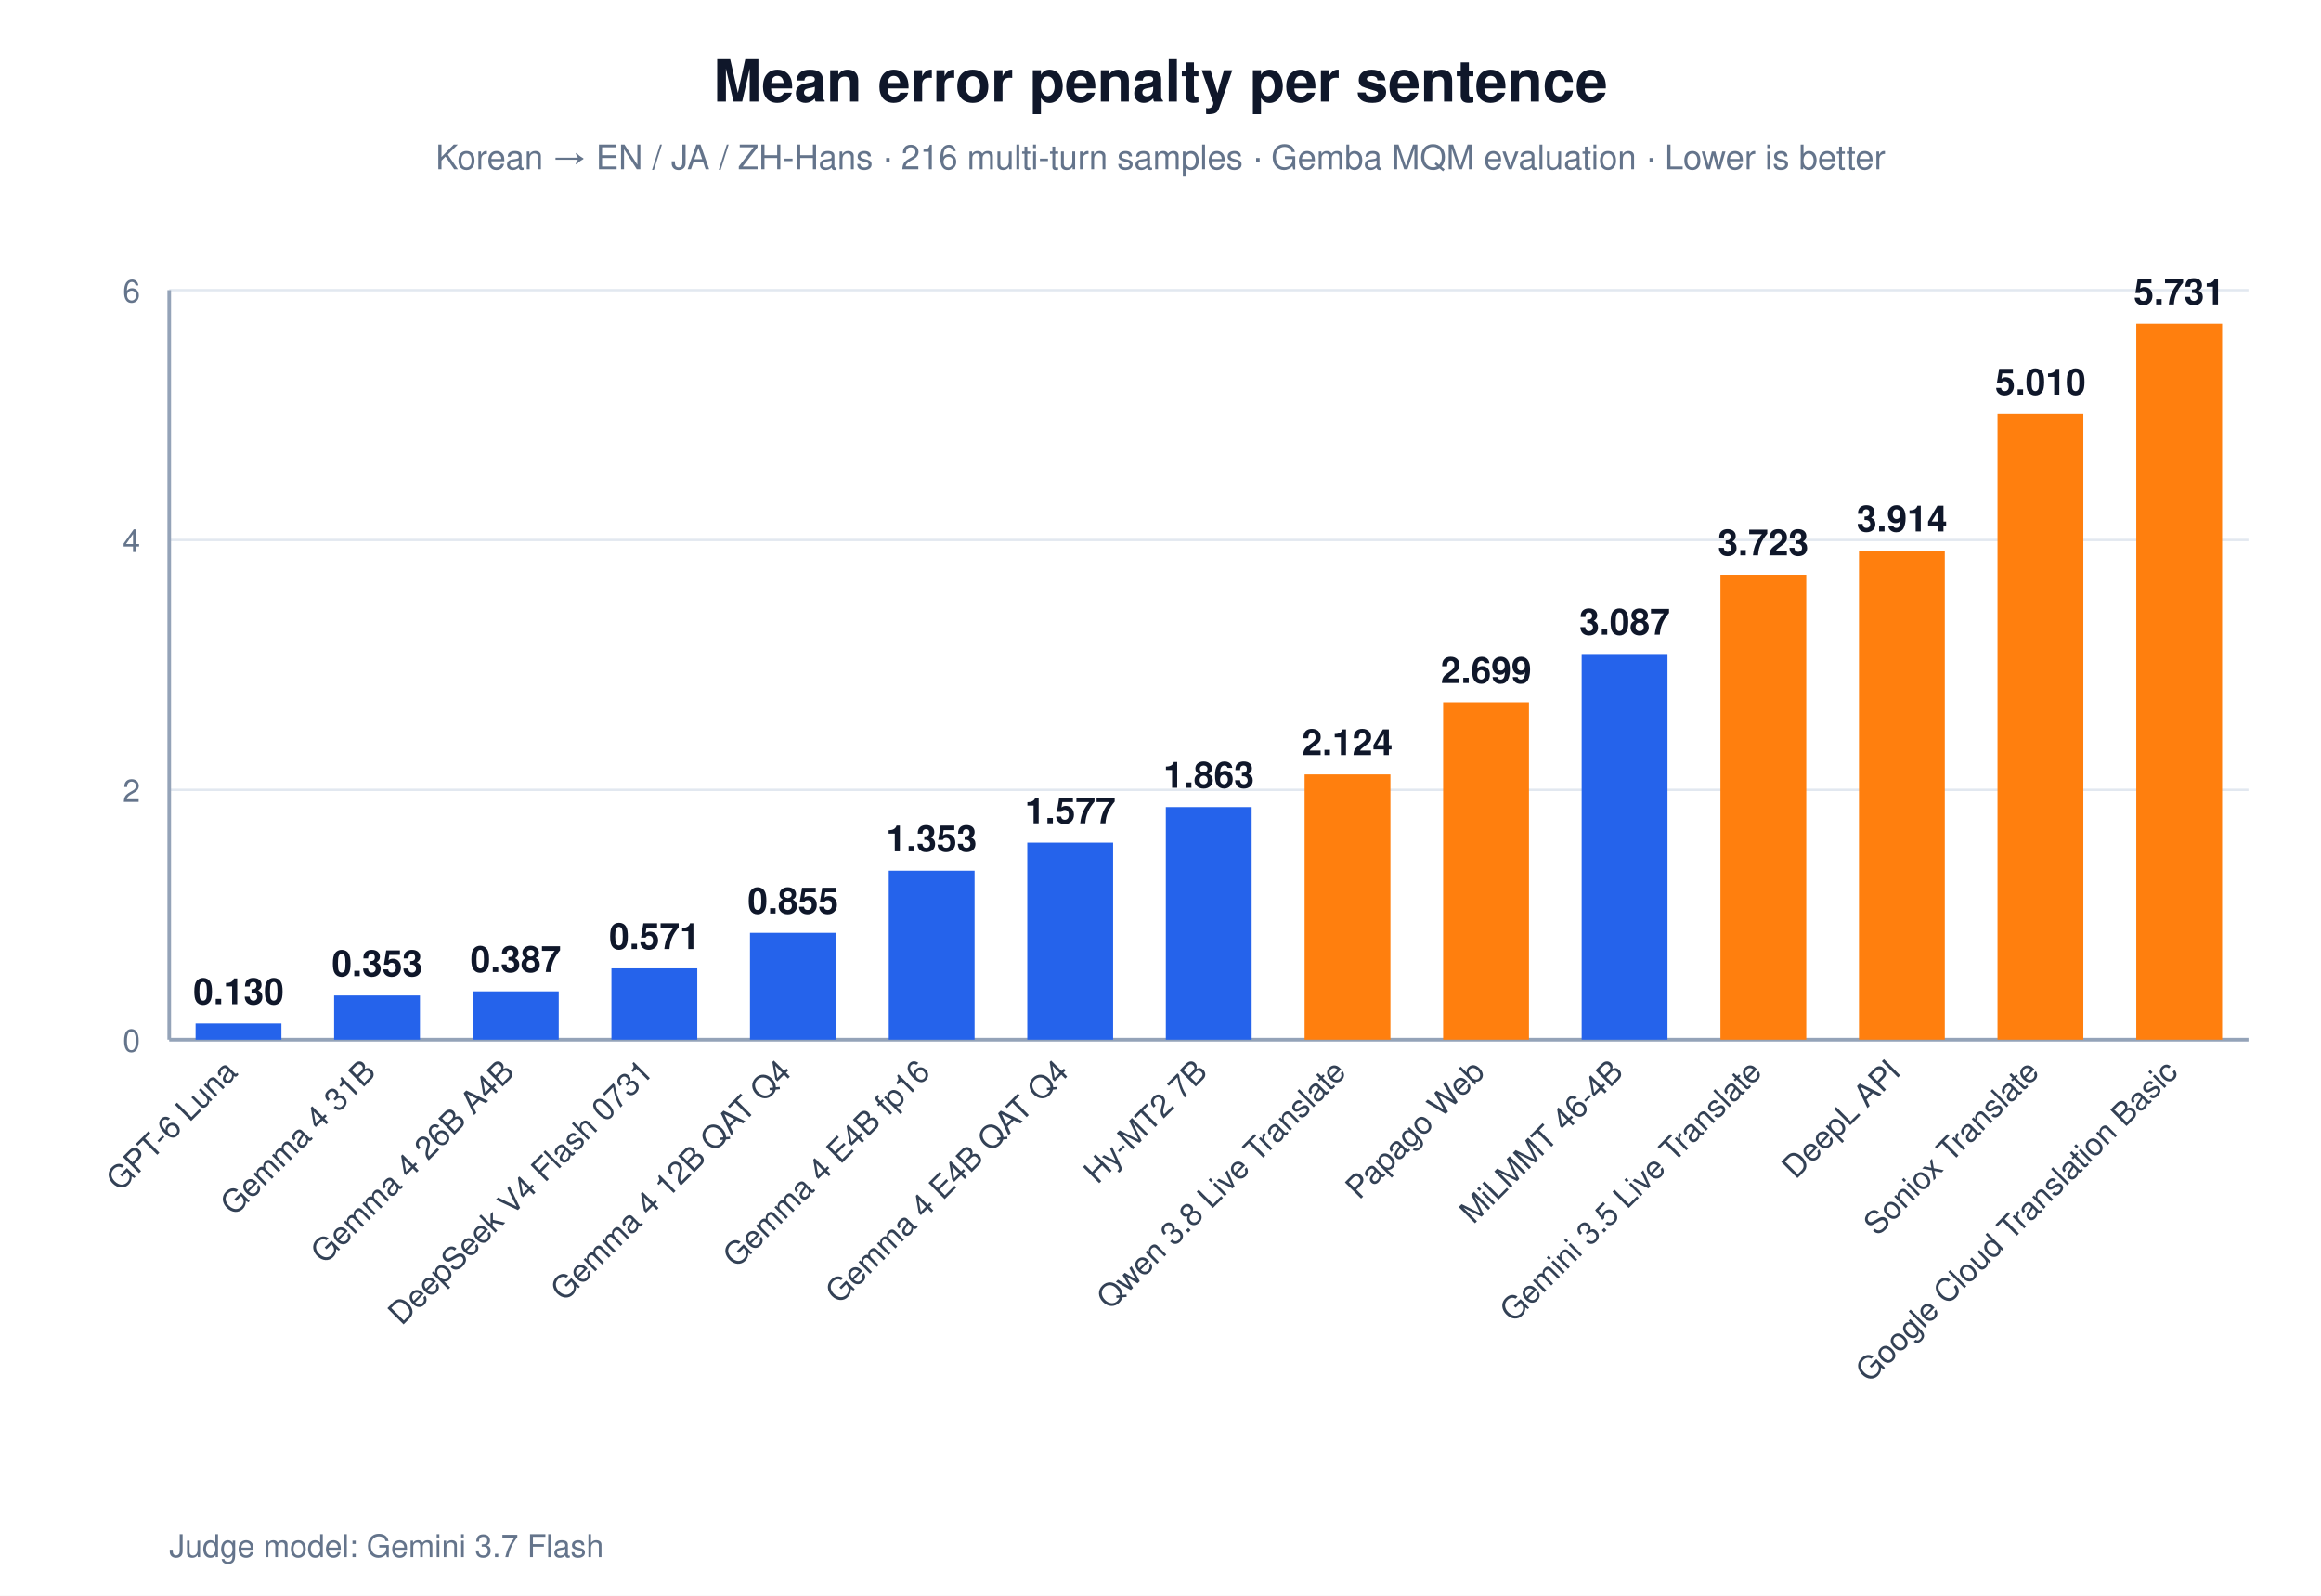
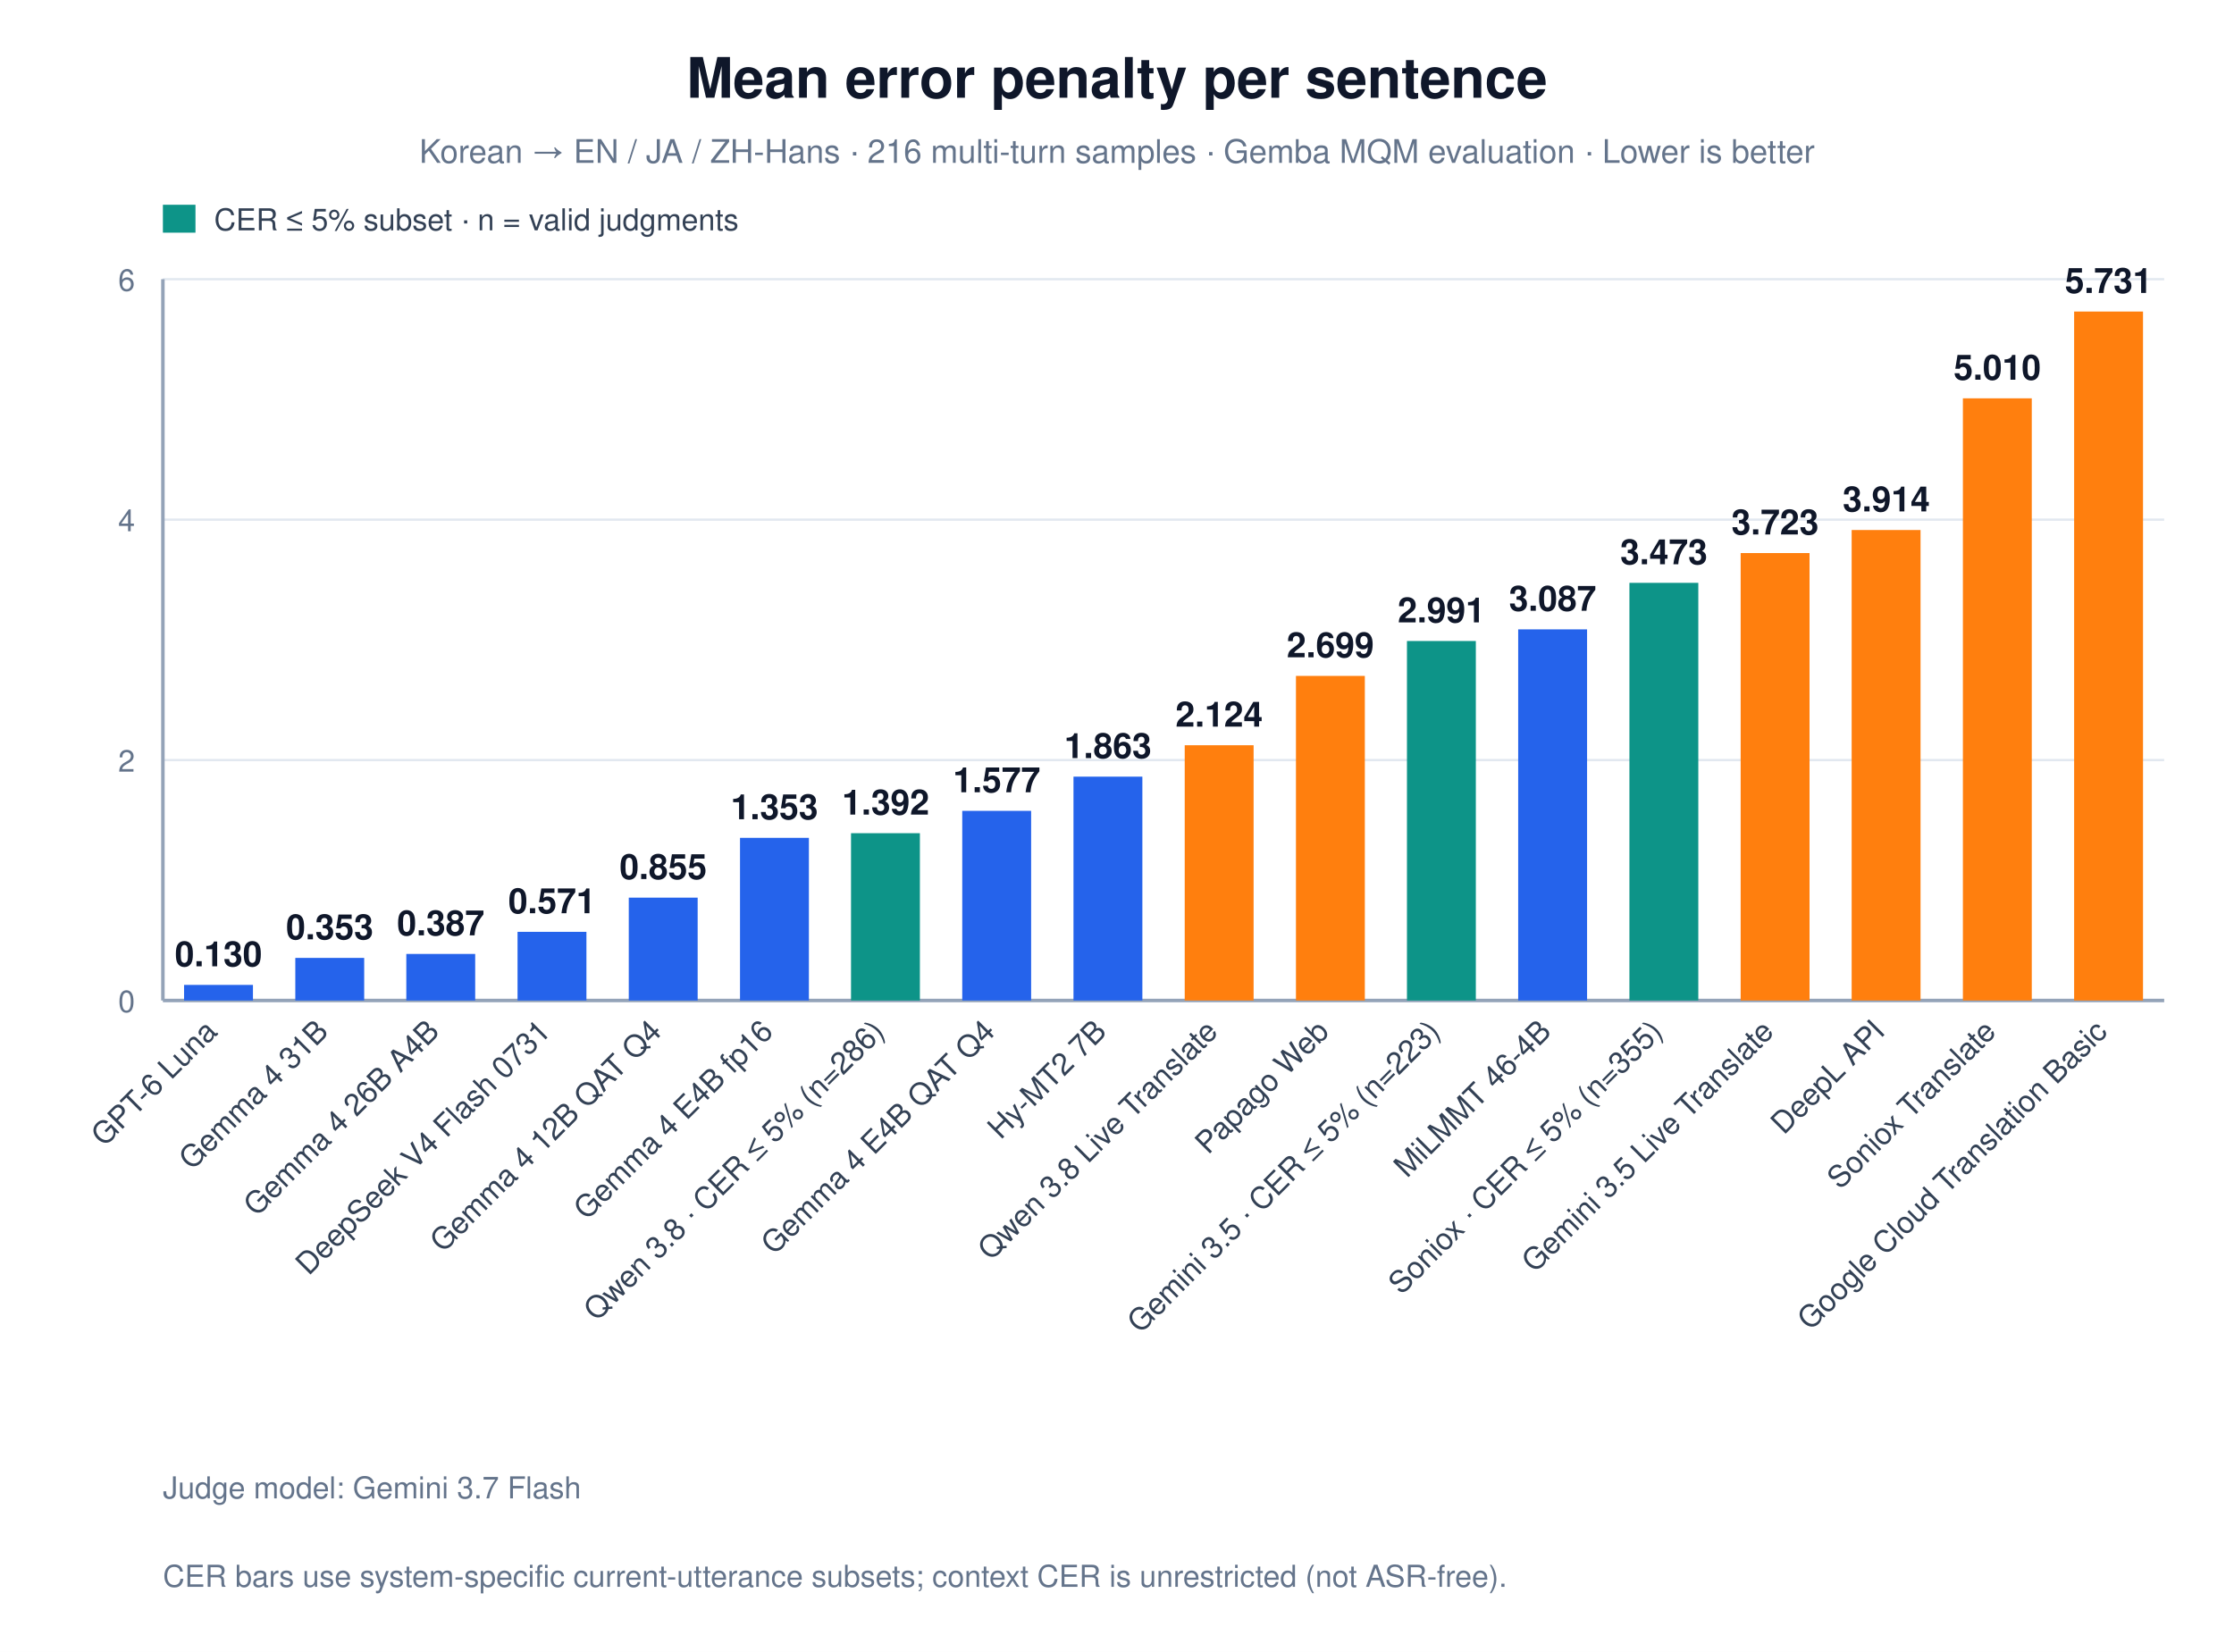
- <svg xmlns="http://www.w3.org/2000/svg" width="960" height="660" viewBox="0 0 960 660" role="img" aria-labelledby="column-chart-title column-chart-subtitle" font-family="Segoe UI, Helvetica, Arial, sans-serif">
+ <svg xmlns="http://www.w3.org/2000/svg" width="960" height="710" viewBox="0 0 960 710" role="img" aria-labelledby="column-chart-title column-chart-subtitle cer-legend cer-note" font-family="Segoe UI, Helvetica, Arial, sans-serif">
  <rect width="100%" height="100%" fill="#ffffff" />
  <text id="column-chart-title" x="480" y="42" font-size="24" font-weight="700" fill="#0f172a" text-anchor="middle">Mean error penalty per sentence</text>
  <text id="column-chart-subtitle" x="480" y="70" font-size="14" fill="#64748b" text-anchor="middle">Korean → EN / JA / ZH-Hans · 216 multi-turn samples · Gemba MQM evaluation · Lower is better</text>
  <line x1="70" y1="430" x2="930" y2="430" stroke="#e2e8f0" stroke-width="1" />
  <text x="58" y="435" font-size="13" fill="#64748b" text-anchor="end">0</text>
  <line x1="70" y1="326.667" x2="930" y2="326.667" stroke="#e2e8f0" stroke-width="1" />
  <text x="58" y="331.667" font-size="13" fill="#64748b" text-anchor="end">2</text>
  <line x1="70" y1="223.333" x2="930" y2="223.333" stroke="#e2e8f0" stroke-width="1" />
  <text x="58" y="228.333" font-size="13" fill="#64748b" text-anchor="end">4</text>
  <line x1="70" y1="120" x2="930" y2="120" stroke="#e2e8f0" stroke-width="1" />
  <text x="58" y="125" font-size="13" fill="#64748b" text-anchor="end">6</text>
  <line x1="70" y1="120" x2="70" y2="430" stroke="#94a3b8" stroke-width="1.5" />
  <line x1="70" y1="430" x2="930" y2="430" stroke="#94a3b8" stroke-width="1.5" />
  <g data-participant-id="gpt6-luna-openrouter">
-     <rect x="80.9" y="423.3" width="35.5" height="6.7" fill="#2563eb" />
-     <text x="98.7" y="415.3" font-size="15" font-weight="700" fill="#0f172a" text-anchor="middle">0.130</text>
-     <text x="98.7" y="444.0" font-size="13" fill="#334155" text-anchor="end" transform="rotate(-45 98.7 444)">GPT-6 Luna</text>
+     <rect x="79.1" y="423.3" width="29.6" height="6.7" fill="#2563eb" />
+     <text x="93.9" y="415.3" font-size="15" font-weight="700" fill="#0f172a" text-anchor="middle">0.130</text>
+     <text x="93.9" y="444.0" font-size="13" fill="#334155" text-anchor="end" transform="rotate(-45 93.9 444)">GPT-6 Luna</text>
  </g>
  <g data-participant-id="gemma4-31b">
-     <rect x="138.2" y="411.7" width="35.5" height="18.3" fill="#2563eb" />
-     <text x="156.0" y="403.7" font-size="15" font-weight="700" fill="#0f172a" text-anchor="middle">0.353</text>
-     <text x="156.0" y="444.0" font-size="13" fill="#334155" text-anchor="end" transform="rotate(-45 156.0 444)">Gemma 4 31B</text>
+     <rect x="126.9" y="411.7" width="29.6" height="18.3" fill="#2563eb" />
+     <text x="141.7" y="403.7" font-size="15" font-weight="700" fill="#0f172a" text-anchor="middle">0.353</text>
+     <text x="141.7" y="444.0" font-size="13" fill="#334155" text-anchor="end" transform="rotate(-45 141.7 444)">Gemma 4 31B</text>
  </g>
  <g data-participant-id="gemma-4-26b-openrouter">
-     <rect x="195.6" y="410.0" width="35.5" height="20.0" fill="#2563eb" />
-     <text x="213.3" y="402.0" font-size="15" font-weight="700" fill="#0f172a" text-anchor="middle">0.387</text>
-     <text x="213.3" y="444.0" font-size="13" fill="#334155" text-anchor="end" transform="rotate(-45 213.3 444)">Gemma 4 26B A4B</text>
+     <rect x="174.6" y="410.0" width="29.6" height="20.0" fill="#2563eb" />
+     <text x="189.4" y="402.0" font-size="15" font-weight="700" fill="#0f172a" text-anchor="middle">0.387</text>
+     <text x="189.4" y="444.0" font-size="13" fill="#334155" text-anchor="end" transform="rotate(-45 189.4 444)">Gemma 4 26B A4B</text>
  </g>
  <g data-participant-id="deepseek-v4-flash-0731-openrouter">
-     <rect x="252.9" y="400.5" width="35.5" height="29.5" fill="#2563eb" />
-     <text x="270.7" y="392.5" font-size="15" font-weight="700" fill="#0f172a" text-anchor="middle">0.571</text>
-     <text x="270.7" y="444.0" font-size="13" fill="#334155" text-anchor="end" transform="rotate(-45 270.7 444)">DeepSeek V4 Flash 0731</text>
+     <rect x="222.4" y="400.5" width="29.6" height="29.5" fill="#2563eb" />
+     <text x="237.2" y="392.5" font-size="15" font-weight="700" fill="#0f172a" text-anchor="middle">0.571</text>
+     <text x="237.2" y="444.0" font-size="13" fill="#334155" text-anchor="end" transform="rotate(-45 237.2 444)">DeepSeek V4 Flash 0731</text>
  </g>
  <g data-participant-id="gemma4-12b-qat-q4xl">
-     <rect x="310.2" y="385.8" width="35.5" height="44.2" fill="#2563eb" />
-     <text x="328.0" y="377.8" font-size="15" font-weight="700" fill="#0f172a" text-anchor="middle">0.855</text>
-     <text x="328.0" y="444.0" font-size="13" fill="#334155" text-anchor="end" transform="rotate(-45 328.0 444)">Gemma 4 12B QAT Q4</text>
+     <rect x="270.2" y="385.8" width="29.6" height="44.2" fill="#2563eb" />
+     <text x="285.0" y="377.8" font-size="15" font-weight="700" fill="#0f172a" text-anchor="middle">0.855</text>
+     <text x="285.0" y="444.0" font-size="13" fill="#334155" text-anchor="end" transform="rotate(-45 285.0 444)">Gemma 4 12B QAT Q4</text>
  </g>
  <g data-participant-id="gemma4-e4b-fp16">
-     <rect x="367.6" y="360.1" width="35.5" height="69.9" fill="#2563eb" />
-     <text x="385.3" y="352.1" font-size="15" font-weight="700" fill="#0f172a" text-anchor="middle">1.353</text>
-     <text x="385.3" y="444.0" font-size="13" fill="#334155" text-anchor="end" transform="rotate(-45 385.3 444)">Gemma 4 E4B fp16</text>
+     <rect x="318.0" y="360.1" width="29.6" height="69.9" fill="#2563eb" />
+     <text x="332.8" y="352.1" font-size="15" font-weight="700" fill="#0f172a" text-anchor="middle">1.353</text>
+     <text x="332.8" y="444.0" font-size="13" fill="#334155" text-anchor="end" transform="rotate(-45 332.8 444)">Gemma 4 E4B fp16</text>
+   </g>
+   <g data-participant-id="qwen38-live-translate-two-voice-cer-le5-subset">
+     <rect x="365.7" y="358.1" width="29.6" height="71.9" fill="#0d9488" />
+     <text x="380.6" y="350.1" font-size="15" font-weight="700" fill="#0f172a" text-anchor="middle">1.392</text>
+     <text x="380.6" y="444.0" font-size="13" fill="#334155" text-anchor="end" transform="rotate(-45 380.6 444)">Qwen 3.8 · CER ≤ 5% (n=286)</text>
  </g>
  <g data-participant-id="gemma4-e4b-qat-q4">
-     <rect x="424.9" y="348.5" width="35.5" height="81.5" fill="#2563eb" />
-     <text x="442.7" y="340.5" font-size="15" font-weight="700" fill="#0f172a" text-anchor="middle">1.577</text>
-     <text x="442.7" y="444.0" font-size="13" fill="#334155" text-anchor="end" transform="rotate(-45 442.7 444)">Gemma 4 E4B QAT Q4</text>
+     <rect x="413.5" y="348.5" width="29.6" height="81.5" fill="#2563eb" />
+     <text x="428.3" y="340.5" font-size="15" font-weight="700" fill="#0f172a" text-anchor="middle">1.577</text>
+     <text x="428.3" y="444.0" font-size="13" fill="#334155" text-anchor="end" transform="rotate(-45 428.3 444)">Gemma 4 E4B QAT Q4</text>
  </g>
  <g data-participant-id="hymt2-7b-q4xl">
-     <rect x="482.2" y="333.8" width="35.5" height="96.2" fill="#2563eb" />
-     <text x="500.0" y="325.8" font-size="15" font-weight="700" fill="#0f172a" text-anchor="middle">1.863</text>
-     <text x="500.0" y="444.0" font-size="13" fill="#334155" text-anchor="end" transform="rotate(-45 500.0 444)">Hy-MT2 7B</text>
+     <rect x="461.3" y="333.8" width="29.6" height="96.2" fill="#2563eb" />
+     <text x="476.1" y="325.8" font-size="15" font-weight="700" fill="#0f172a" text-anchor="middle">1.863</text>
+     <text x="476.1" y="444.0" font-size="13" fill="#334155" text-anchor="end" transform="rotate(-45 476.1 444)">Hy-MT2 7B</text>
  </g>
  <g data-participant-id="qwen38-live-translate-two-voice">
-     <rect x="539.6" y="320.3" width="35.5" height="109.7" fill="#ff7f0e" />
-     <text x="557.3" y="312.3" font-size="15" font-weight="700" fill="#0f172a" text-anchor="middle">2.124</text>
-     <text x="557.3" y="444.0" font-size="13" fill="#334155" text-anchor="end" transform="rotate(-45 557.3 444)">Qwen 3.8 Live Translate</text>
+     <rect x="509.1" y="320.3" width="29.6" height="109.7" fill="#ff7f0e" />
+     <text x="523.9" y="312.3" font-size="15" font-weight="700" fill="#0f172a" text-anchor="middle">2.124</text>
+     <text x="523.9" y="444.0" font-size="13" fill="#334155" text-anchor="end" transform="rotate(-45 523.9 444)">Qwen 3.8 Live Translate</text>
  </g>
  <g data-participant-id="papago-web">
-     <rect x="596.9" y="290.5" width="35.5" height="139.5" fill="#ff7f0e" />
-     <text x="614.7" y="282.5" font-size="15" font-weight="700" fill="#0f172a" text-anchor="middle">2.699</text>
-     <text x="614.7" y="444.0" font-size="13" fill="#334155" text-anchor="end" transform="rotate(-45 614.7 444)">Papago Web</text>
+     <rect x="556.9" y="290.5" width="29.6" height="139.5" fill="#ff7f0e" />
+     <text x="571.7" y="282.5" font-size="15" font-weight="700" fill="#0f172a" text-anchor="middle">2.699</text>
+     <text x="571.7" y="444.0" font-size="13" fill="#334155" text-anchor="end" transform="rotate(-45 571.7 444)">Papago Web</text>
+   </g>
+   <g data-participant-id="gemini35-live-translate-two-voice-cer-le5-subset">
+     <rect x="604.6" y="275.5" width="29.6" height="154.5" fill="#0d9488" />
+     <text x="619.4" y="267.5" font-size="15" font-weight="700" fill="#0f172a" text-anchor="middle">2.991</text>
+     <text x="619.4" y="444.0" font-size="13" fill="#334155" text-anchor="end" transform="rotate(-45 619.4 444)">Gemini 3.5 · CER ≤ 5% (n=223)</text>
  </g>
  <g data-participant-id="milmmt-4b-native">
-     <rect x="654.2" y="270.5" width="35.5" height="159.5" fill="#2563eb" />
-     <text x="672.0" y="262.5" font-size="15" font-weight="700" fill="#0f172a" text-anchor="middle">3.087</text>
-     <text x="672.0" y="444.0" font-size="13" fill="#334155" text-anchor="end" transform="rotate(-45 672.0 444)">MiLMMT 46-4B</text>
+     <rect x="652.4" y="270.5" width="29.6" height="159.5" fill="#2563eb" />
+     <text x="667.2" y="262.5" font-size="15" font-weight="700" fill="#0f172a" text-anchor="middle">3.087</text>
+     <text x="667.2" y="444.0" font-size="13" fill="#334155" text-anchor="end" transform="rotate(-45 667.2 444)">MiLMMT 46-4B</text>
+   </g>
+   <g data-participant-id="soniox-translate-two-voice-cer-le5-subset">
+     <rect x="700.2" y="250.5" width="29.6" height="179.5" fill="#0d9488" />
+     <text x="715.0" y="242.5" font-size="15" font-weight="700" fill="#0f172a" text-anchor="middle">3.473</text>
+     <text x="715.0" y="444.0" font-size="13" fill="#334155" text-anchor="end" transform="rotate(-45 715.0 444)">Soniox · CER ≤ 5% (n=355)</text>
  </g>
  <g data-participant-id="gemini35-live-translate-two-voice">
-     <rect x="711.6" y="237.7" width="35.5" height="192.3" fill="#ff7f0e" />
-     <text x="729.3" y="229.7" font-size="15" font-weight="700" fill="#0f172a" text-anchor="middle">3.723</text>
-     <text x="729.3" y="444.0" font-size="13" fill="#334155" text-anchor="end" transform="rotate(-45 729.3 444)">Gemini 3.5 Live Translate</text>
+     <rect x="748.0" y="237.7" width="29.6" height="192.3" fill="#ff7f0e" />
+     <text x="762.8" y="229.7" font-size="15" font-weight="700" fill="#0f172a" text-anchor="middle">3.723</text>
+     <text x="762.8" y="444.0" font-size="13" fill="#334155" text-anchor="end" transform="rotate(-45 762.8 444)">Gemini 3.5 Live Translate</text>
  </g>
  <g data-participant-id="deepl-api">
-     <rect x="768.9" y="227.8" width="35.5" height="202.2" fill="#ff7f0e" />
-     <text x="786.7" y="219.8" font-size="15" font-weight="700" fill="#0f172a" text-anchor="middle">3.914</text>
-     <text x="786.7" y="444.0" font-size="13" fill="#334155" text-anchor="end" transform="rotate(-45 786.7 444)">DeepL API</text>
+     <rect x="795.7" y="227.8" width="29.6" height="202.2" fill="#ff7f0e" />
+     <text x="810.6" y="219.8" font-size="15" font-weight="700" fill="#0f172a" text-anchor="middle">3.914</text>
+     <text x="810.6" y="444.0" font-size="13" fill="#334155" text-anchor="end" transform="rotate(-45 810.6 444)">DeepL API</text>
  </g>
  <g data-participant-id="soniox-translate-two-voice">
-     <rect x="826.2" y="171.2" width="35.5" height="258.8" fill="#ff7f0e" />
-     <text x="844.0" y="163.2" font-size="15" font-weight="700" fill="#0f172a" text-anchor="middle">5.010</text>
-     <text x="844.0" y="444.0" font-size="13" fill="#334155" text-anchor="end" transform="rotate(-45 844.0 444)">Soniox Translate</text>
+     <rect x="843.5" y="171.2" width="29.6" height="258.8" fill="#ff7f0e" />
+     <text x="858.3" y="163.2" font-size="15" font-weight="700" fill="#0f172a" text-anchor="middle">5.010</text>
+     <text x="858.3" y="444.0" font-size="13" fill="#334155" text-anchor="end" transform="rotate(-45 858.3 444)">Soniox Translate</text>
  </g>
  <g data-participant-id="google-cloud-translate-basic">
-     <rect x="883.6" y="133.9" width="35.5" height="296.1" fill="#ff7f0e" />
-     <text x="901.3" y="125.9" font-size="15" font-weight="700" fill="#0f172a" text-anchor="middle">5.731</text>
-     <text x="901.3" y="444.0" font-size="13" fill="#334155" text-anchor="end" transform="rotate(-45 901.3 444)">Google Cloud Translation Basic</text>
+     <rect x="891.3" y="133.9" width="29.6" height="296.1" fill="#ff7f0e" />
+     <text x="906.1" y="125.9" font-size="15" font-weight="700" fill="#0f172a" text-anchor="middle">5.731</text>
+     <text x="906.1" y="444.0" font-size="13" fill="#334155" text-anchor="end" transform="rotate(-45 906.1 444)">Google Cloud Translation Basic</text>
  </g>
  <text x="70" y="644" font-size="13" fill="#64748b" text-anchor="start">Judge model: Gemini 3.7 Flash</text>
+   <g id="cer-legend">
+     <rect x="70" y="88" width="14" height="12" fill="#0d9488" />
+     <text x="92" y="99" font-size="13" fill="#334155">CER ≤ 5% subset · n = valid judgments</text>
+   </g>
+   <text id="cer-note" x="70" y="682" font-size="13" fill="#64748b">CER bars use system-specific current-utterance subsets; context CER is unrestricted (not ASR-free).</text>
</svg>
